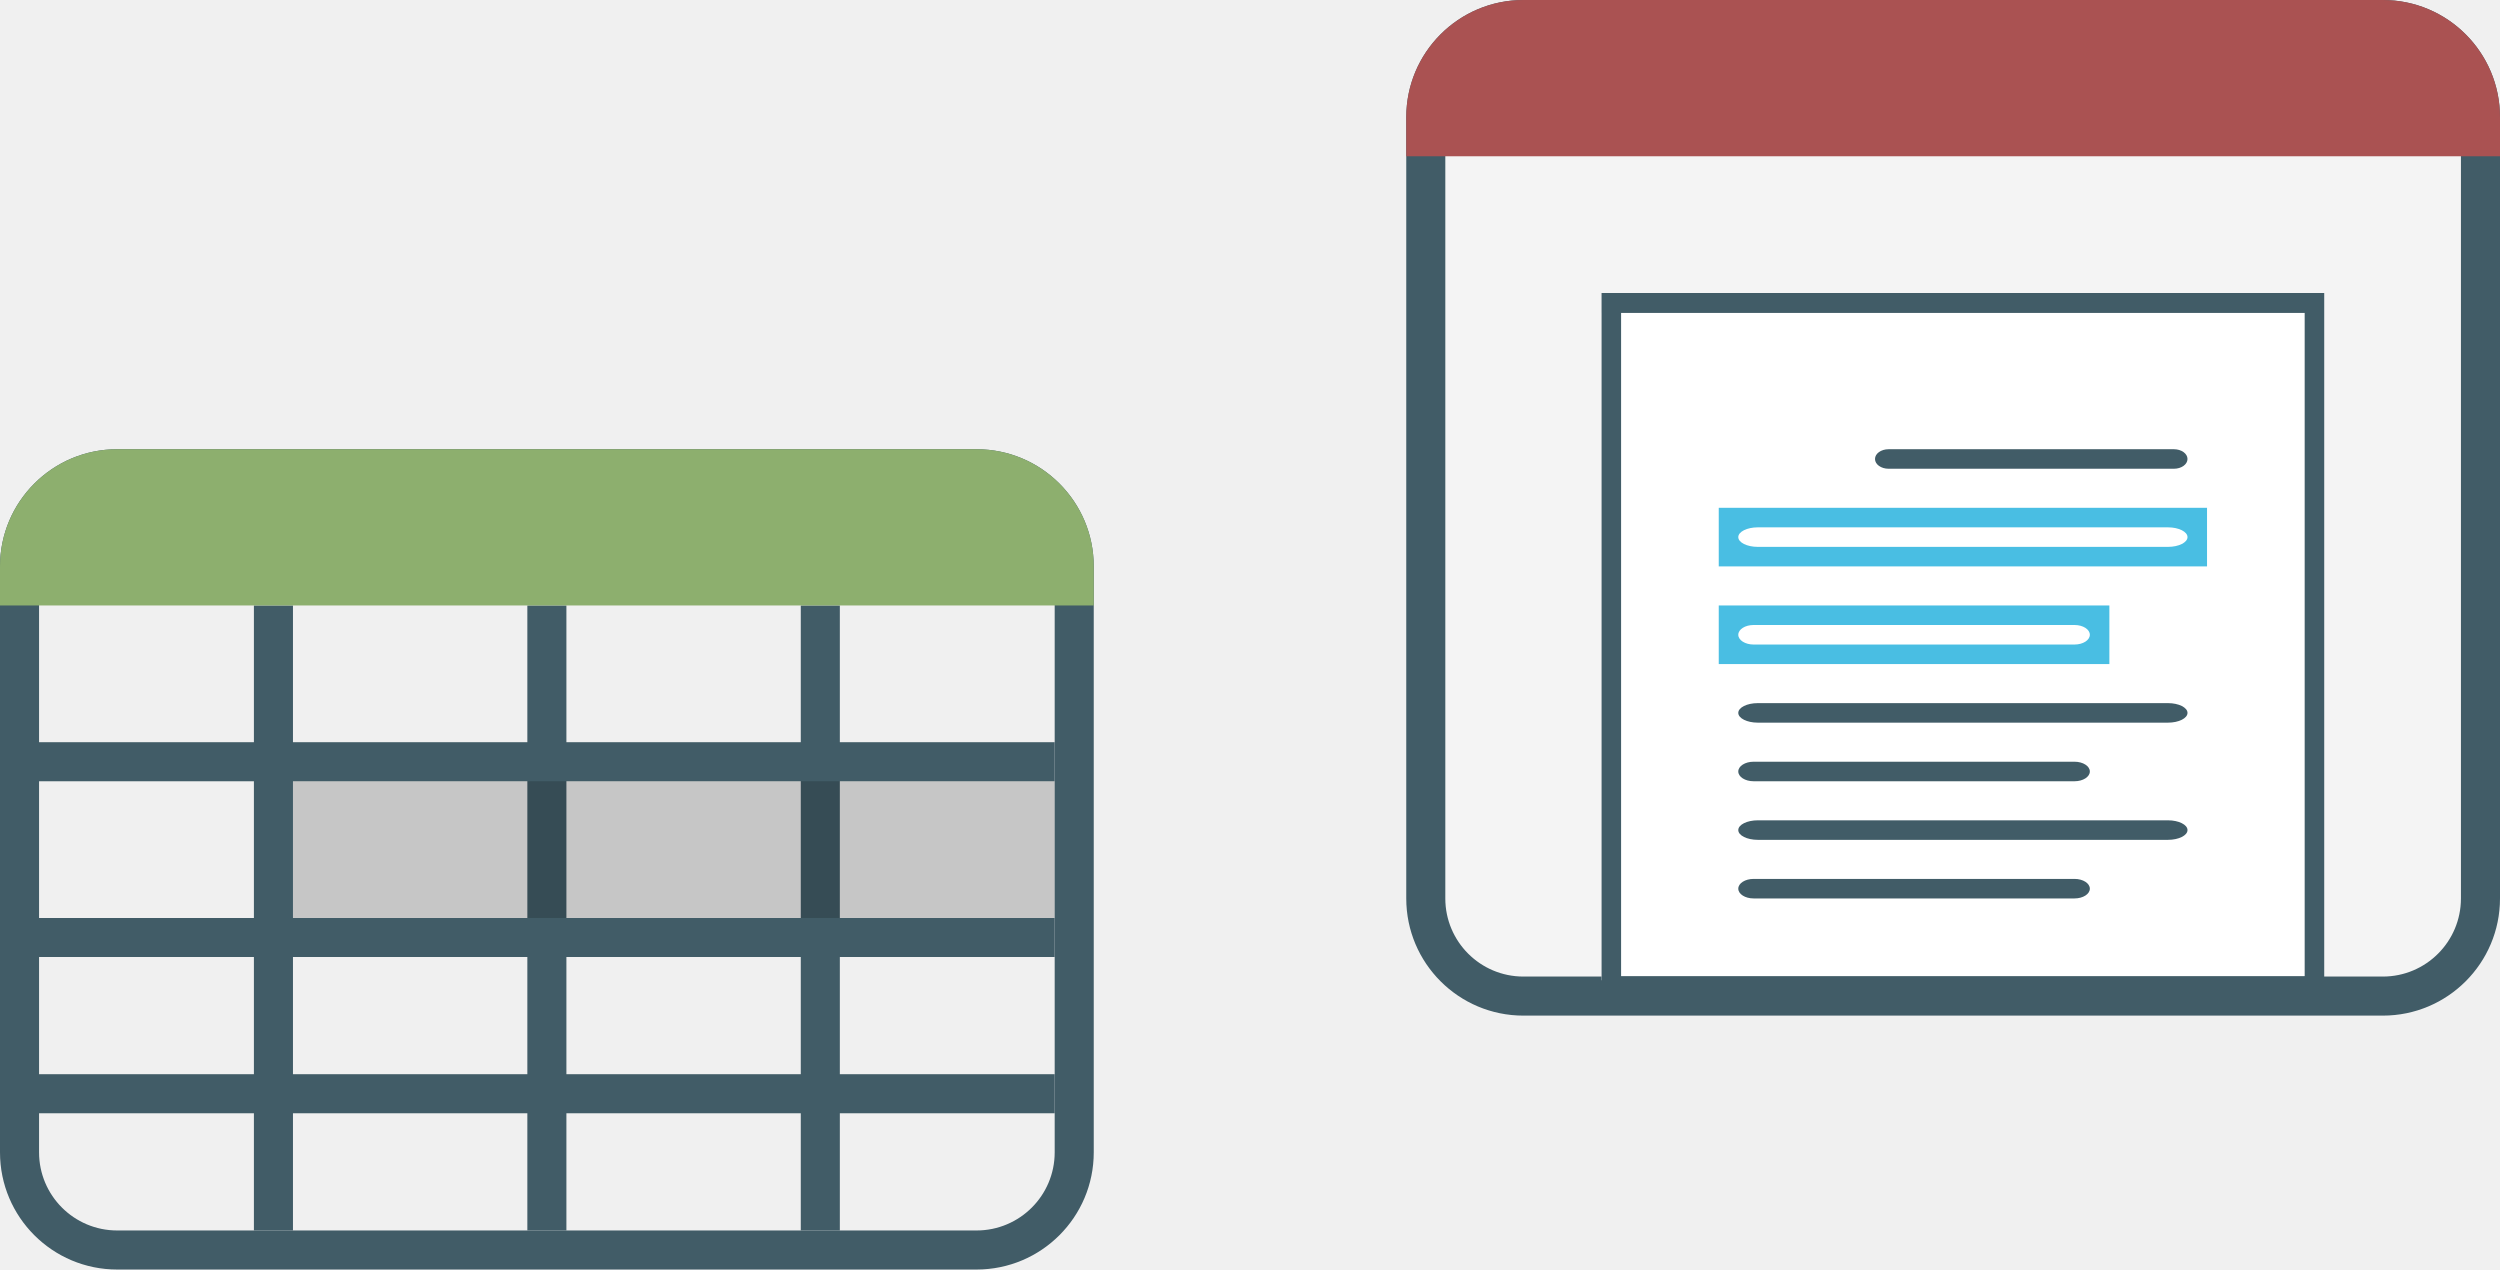
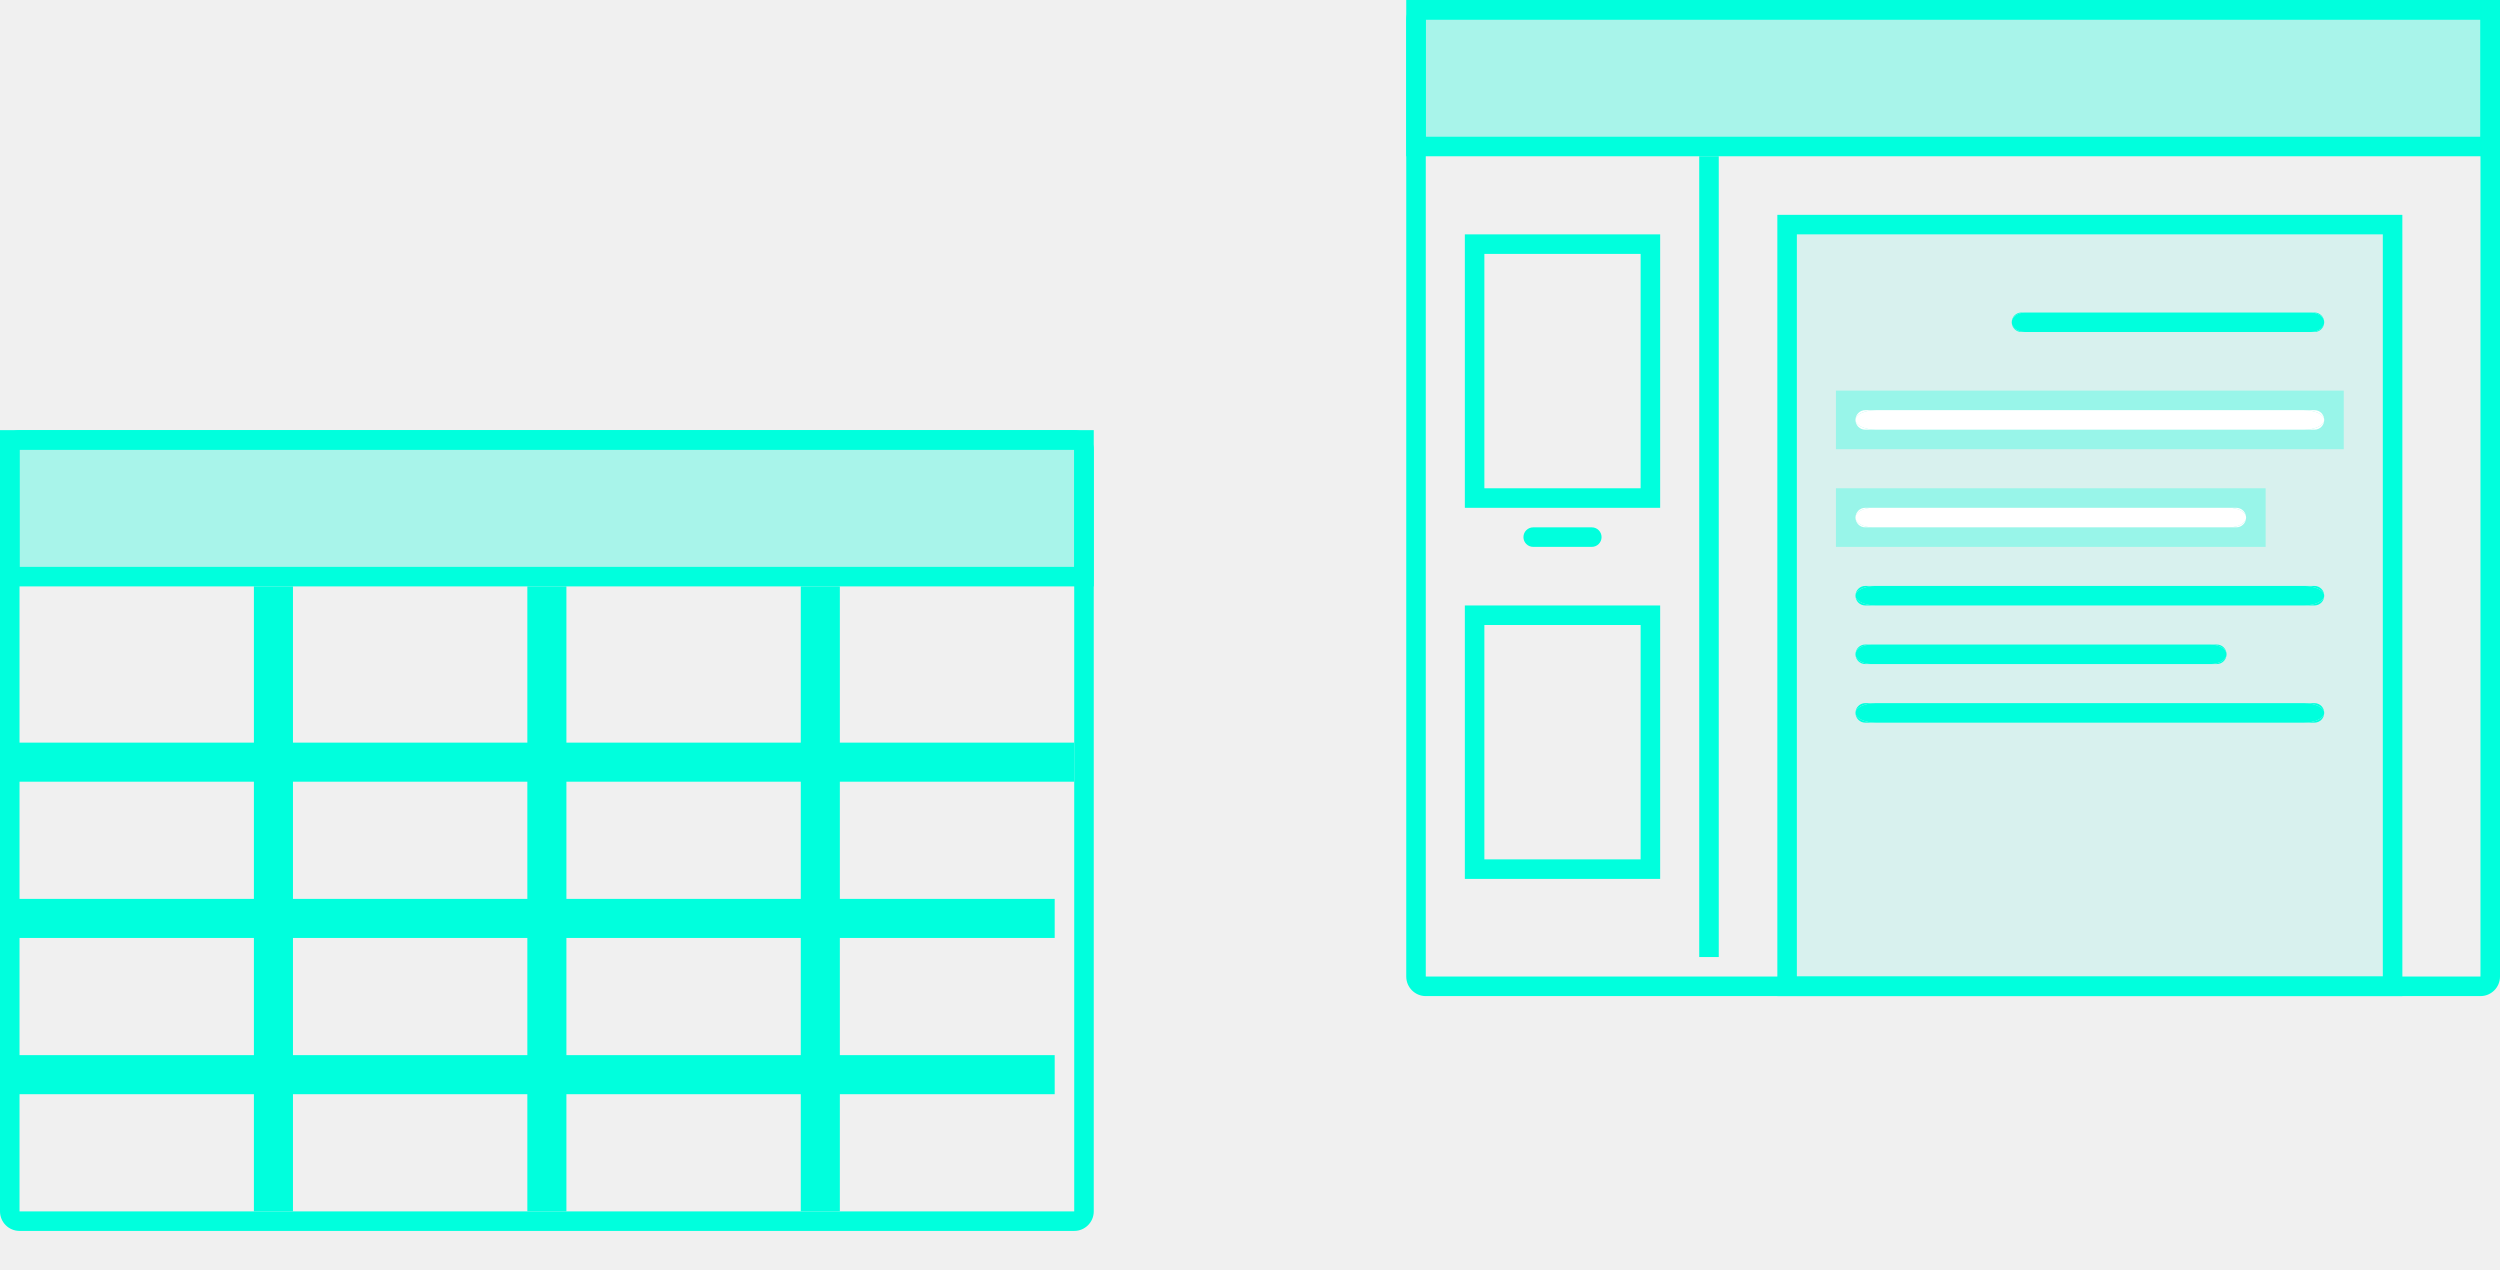
<svg xmlns="http://www.w3.org/2000/svg" width="128" height="65" viewBox="0 0 128 65" fill="none">
-   <g clip-path="url(#clip0_162_4592)">
-     <path fill-rule="evenodd" clip-rule="evenodd" d="M2 25V59C2 61.209 3.791 63 6 63H50C52.209 63 54 61.209 54 59V25H2ZM1 23C0.448 23 0 23.448 0 24V64C0 64.552 0.448 65 1 65H55C55.552 65 56 64.552 56 64V24C56 23.448 55.552 23 55 23H1Z" fill="#415C67" />
-     <path fill-rule="evenodd" clip-rule="evenodd" d="M13 63L13 31L15 31L15 63L13 63Z" fill="#415C67" />
-     <path fill-rule="evenodd" clip-rule="evenodd" d="M41 63L41 31L43 31L43 63L41 63Z" fill="#415C67" />
-     <path fill-rule="evenodd" clip-rule="evenodd" d="M27 63L27 31L29 31L29 63L27 63Z" fill="#415C67" />
-     <path fill-rule="evenodd" clip-rule="evenodd" d="M54 40H0V38H54V40Z" fill="#415C67" />
-     <path fill-rule="evenodd" clip-rule="evenodd" d="M54 49H0V47H54V49Z" fill="#415C67" />
-     <path fill-rule="evenodd" clip-rule="evenodd" d="M54 57H0V55H54V57Z" fill="#415C67" />
-     <path d="M0 23H56V31H0V23Z" fill="#8DAF6E" />
-     <g style="mix-blend-mode:multiply">
-       <path d="M15 40H54V47H15V40Z" fill="#D2D2D2" />
-     </g>
+   <g clip-path="url(#clip0_164_5097)">
+     <path fill-rule="evenodd" clip-rule="evenodd" d="M1 23.023L1 62.023H55V23.023H1ZM1 22.023C0.448 22.023 0 22.471 0 23.023V62.023C0 62.576 0.448 63.023 1 63.023H55C55.552 63.023 56 62.576 56 62.023V23.023C56 22.471 55.552 22.023 55 22.023H1Z" fill="#00FFDD" />
+     <path fill-rule="evenodd" clip-rule="evenodd" d="M13 62.023L13 30.023L15 30.023L15 62.023L13 62.023Z" fill="#00FFDD" />
+     <path fill-rule="evenodd" clip-rule="evenodd" d="M41 62.023L41 30.023L43 30.023L43 62.023L41 62.023Z" fill="#00FFDD" />
+     <path fill-rule="evenodd" clip-rule="evenodd" d="M27 62.023L27 30.023L29 30.023L29 62.023L27 62.023Z" fill="#00FFDD" />
+     <path fill-rule="evenodd" clip-rule="evenodd" d="M55 40.023H0V38.023H55V40.023Z" fill="#00FFDD" />
+     <path fill-rule="evenodd" clip-rule="evenodd" d="M54 48.023H0V46.023H54V48.023Z" fill="#00FFDD" />
+     <path fill-rule="evenodd" clip-rule="evenodd" d="M54 56.023H0V54.023H54V56.023Z" fill="#00FFDD" />
+     <rect x="0.5" y="22.523" width="55" height="7" fill="#00FFDD" fill-opacity="0.3" stroke="#00FFDD" />
  </g>
-   <g clip-path="url(#clip1_162_4592)">
-     <rect x="72" width="56" height="52" rx="6" fill="#F4F4F4" />
-     <path fill-rule="evenodd" clip-rule="evenodd" d="M74 2V46C74 48.209 75.791 50 78 50H122C124.209 50 126 48.209 126 46V2L74 2ZM73 0C72.448 0 72 0.448 72 1V51C72 51.552 72.448 52 73 52H127C127.552 52 128 51.552 128 51V1C128 0.448 127.552 0 127 0L73 0Z" fill="#415C67" />
-     <path fill-rule="evenodd" clip-rule="evenodd" d="M82 50.19L82 16L118 16L118 50.19L82 50.19Z" fill="white" />
-     <path fill-rule="evenodd" clip-rule="evenodd" d="M119 15L119 51L82 51L82 15L119 15ZM118 16.023L83 16.023L83 49.977L118 49.977L118 16.023Z" fill="#415C67" />
-     <path d="M88 26H113V29H88V26Z" fill="#49BEE3" />
-     <path d="M88 31H108V34H88V31Z" fill="#49BEE3" />
-     <path fill-rule="evenodd" clip-rule="evenodd" d="M112 27.5C112 27.776 111.552 28 111 28L90 28C89.448 28 89 27.776 89 27.5C89 27.224 89.448 27 90 27L111 27C111.552 27 112 27.224 112 27.5Z" fill="white" />
-     <path fill-rule="evenodd" clip-rule="evenodd" d="M112 23.5C112 23.776 111.689 24 111.304 24L96.696 24C96.311 24 96 23.776 96 23.5C96 23.224 96.311 23 96.696 23L111.304 23C111.689 23 112 23.224 112 23.5Z" fill="#415C67" />
-     <path fill-rule="evenodd" clip-rule="evenodd" d="M89 32.5C89 32.776 89.35 33 89.783 33L106.217 33C106.65 33 107 32.776 107 32.5C107 32.224 106.65 32 106.217 32L89.783 32C89.35 32 89 32.224 89 32.5Z" fill="white" />
-     <path fill-rule="evenodd" clip-rule="evenodd" d="M112 36.5C112 36.776 111.552 37 111 37L90 37C89.448 37 89 36.776 89 36.5C89 36.224 89.448 36 90 36L111 36C111.552 36 112 36.224 112 36.5Z" fill="#415C67" />
-     <path fill-rule="evenodd" clip-rule="evenodd" d="M89 39.5C89 39.776 89.35 40 89.783 40L106.217 40C106.65 40 107 39.776 107 39.5C107 39.224 106.65 39 106.217 39L89.783 39C89.35 39 89 39.224 89 39.5Z" fill="#415C67" />
-     <path fill-rule="evenodd" clip-rule="evenodd" d="M89 45.5C89 45.776 89.35 46 89.783 46L106.217 46C106.65 46 107 45.776 107 45.5C107 45.224 106.65 45 106.217 45L89.783 45C89.35 45 89 45.224 89 45.5Z" fill="#415C67" />
-     <path fill-rule="evenodd" clip-rule="evenodd" d="M112 42.5C112 42.776 111.552 43 111 43L90 43C89.448 43 89 42.776 89 42.5C89 42.224 89.448 42 90 42L111 42C111.552 42 112 42.224 112 42.5Z" fill="#415C67" />
-     <path d="M72 0L128 0V8L72 8V0Z" fill="#AA5252" />
+   <g clip-path="url(#clip1_164_5097)">
+     <path fill-rule="evenodd" clip-rule="evenodd" d="M73 1L73 50H127V1L73 1ZM73 0C72.448 0 72 0.448 72 1V50C72 50.552 72.448 51 73 51H127C127.552 51 128 50.552 128 50V1C128 0.448 127.552 0 127 0L73 0Z" fill="#00FFDD" />
+     <path fill-rule="evenodd" clip-rule="evenodd" d="M92 51L92 12L123 12L123 51L92 51Z" fill="#00FFDD" fill-opacity="0.1" />
+     <path fill-rule="evenodd" clip-rule="evenodd" d="M123 11L123 51L91 51L91 11L123 11ZM122 12L92 12L92 50L122 50L122 12Z" fill="#00FFDD" />
+     <path d="M119 16.5C119 16.776 118.689 17 118.304 17L118.5 17C118.776 17 119 16.776 119 16.5V16.5Z" fill="#00FFDD" />
+     <path d="M118.304 16C118.689 16 119 16.224 119 16.5V16.5C119 16.224 118.776 16 118.5 16L118.304 16Z" fill="#00FFDD" />
+     <path d="M118.304 17C118.689 17 119 16.776 119 16.5C119 16.224 118.689 16 118.304 16L103.696 16C103.311 16 103 16.224 103 16.5C103 16.776 103.311 17 103.696 17L118.304 17Z" fill="#00FFDD" />
+     <path d="M103 16.5C103 16.224 103.311 16 103.696 16L103.5 16C103.224 16 103 16.224 103 16.5V16.5Z" fill="#00FFDD" />
+     <path d="M103.696 17C103.311 17 103 16.776 103 16.5V16.5C103 16.776 103.224 17 103.5 17L103.696 17Z" fill="#00FFDD" />
+     <rect opacity="0.3" x="94" y="20" width="26" height="3" fill="#00FFDD" />
+     <rect opacity="0.3" x="94" y="25" width="22" height="3" fill="#00FFDD" />
+     <path d="M95 21.5C95 21.224 95.467 21 96.043 21L95.5 21C95.224 21 95 21.224 95 21.5V21.5Z" fill="white" />
+     <path d="M96.043 22C95.467 22 95 21.776 95 21.5V21.5C95 21.776 95.224 22 95.5 22L96.043 22Z" fill="white" />
+     <path d="M117.957 22C118.533 22 119 21.776 119 21.5C119 21.224 118.533 21 117.957 21L96.043 21C95.467 21 95 21.224 95 21.5C95 21.776 95.467 22 96.043 22L117.957 22Z" fill="white" />
+     <path d="M117.957 21C118.533 21 119 21.224 119 21.5V21.5C119 21.224 118.776 21 118.5 21L117.957 21Z" fill="white" />
+     <path d="M119 21.5C119 21.776 118.533 22 117.957 22L118.5 22C118.776 22 119 21.776 119 21.5V21.5Z" fill="white" />
+     <path d="M95.87 27C95.389 27 95 26.776 95 26.5C95 26.224 95.389 26 95.87 26L114.13 26C114.611 26 115 26.224 115 26.5C115 26.776 114.611 27 114.13 27L95.87 27Z" fill="white" />
+     <path d="M95.87 26C95.389 26 95 26.224 95 26.5V26.5C95 26.224 95.224 26 95.5 26L95.87 26Z" fill="white" />
+     <path d="M95 26.5C95 26.776 95.389 27 95.87 27L95.5 27C95.224 27 95 26.776 95 26.5V26.5Z" fill="white" />
+     <path d="M114.13 27C114.611 27 115 26.776 115 26.5V26.5C115 26.776 114.776 27 114.5 27L114.13 27Z" fill="white" />
+     <path d="M115 26.5C115 26.224 114.611 26 114.13 26L114.5 26C114.776 26 115 26.224 115 26.5V26.5Z" fill="white" />
+     <path fill-rule="evenodd" clip-rule="evenodd" d="M119 30.5C119 30.776 118.533 31 117.957 31L96.043 31C95.467 31 95 30.776 95 30.5C95 30.224 95.467 30 96.043 30L117.957 30C118.533 30 119 30.224 119 30.5Z" fill="#00FFDD" />
+     <path d="M119 30.5C119 30.776 118.533 31 117.957 31L118.5 31C118.776 31 119 30.776 119 30.5V30.5Z" fill="#00FFDD" />
+     <path d="M117.957 30C118.533 30 119 30.224 119 30.5V30.5C119 30.224 118.776 30 118.5 30L117.957 30Z" fill="#00FFDD" />
+     <path d="M96.043 31C95.467 31 95 30.776 95 30.5V30.5C95 30.776 95.224 31 95.5 31L96.043 31Z" fill="#00FFDD" />
+     <path d="M95 30.5C95 30.224 95.467 30 96.043 30L95.5 30C95.224 30 95 30.224 95 30.5V30.5Z" fill="#00FFDD" />
+     <path fill-rule="evenodd" clip-rule="evenodd" d="M114 33.5C114 33.776 113.63 34 113.174 34L95.826 34C95.37 34 95 33.776 95 33.5C95 33.224 95.37 33 95.826 33L113.174 33C113.63 33 114 33.224 114 33.5Z" fill="#00FFDD" />
+     <path d="M114 33.5C114 33.776 113.63 34 113.174 34L113.5 34C113.776 34 114 33.776 114 33.5V33.5Z" fill="#00FFDD" />
+     <path d="M113.174 33C113.63 33 114 33.224 114 33.5V33.5C114 33.224 113.776 33 113.5 33L113.174 33Z" fill="#00FFDD" />
+     <path d="M95.826 34C95.37 34 95 33.776 95 33.5V33.5C95 33.776 95.224 34 95.5 34L95.826 34Z" fill="#00FFDD" />
+     <path d="M95 33.5C95 33.224 95.37 33 95.826 33L95.5 33C95.224 33 95 33.224 95 33.5V33.5Z" fill="#00FFDD" />
+     <path fill-rule="evenodd" clip-rule="evenodd" d="M119 36.5C119 36.776 118.533 37 117.957 37L96.043 37C95.467 37 95 36.776 95 36.5C95 36.224 95.467 36 96.043 36L117.957 36C118.533 36 119 36.224 119 36.5Z" fill="#00FFDD" />
+     <path d="M119 36.5C119 36.776 118.533 37 117.957 37L118.5 37C118.776 37 119 36.776 119 36.5V36.5Z" fill="#00FFDD" />
+     <path d="M117.957 36C118.533 36 119 36.224 119 36.5V36.5C119 36.224 118.776 36 118.5 36L117.957 36Z" fill="#00FFDD" />
+     <path d="M96.043 37C95.467 37 95 36.776 95 36.5V36.5C95 36.776 95.224 37 95.5 37L96.043 37Z" fill="#00FFDD" />
+     <path d="M95 36.5C95 36.224 95.467 36 96.043 36L95.5 36C95.224 36 95 36.224 95 36.5V36.5Z" fill="#00FFDD" />
+     <rect x="72.5" y="0.5" width="55" height="7" fill="#00FFDD" fill-opacity="0.3" stroke="#00FFDD" />
+     <path fill-rule="evenodd" clip-rule="evenodd" d="M87 49V8H88V49H87Z" fill="#00FFDD" />
+     <rect x="75.5" y="12.5" width="9" height="13" stroke="#00FFDD" />
+     <rect x="75.5" y="31.5" width="9" height="13" stroke="#00FFDD" />
+     <path d="M81.5 28C81.776 28 82 27.776 82 27.5V27.5V27.5C82 27.224 81.776 27 81.5 27L78.5 27C78.224 27 78 27.224 78 27.5V27.5V27.5C78 27.776 78.224 28 78.5 28L81.5 28Z" fill="#00FFDD" />
  </g>
  <defs>
-     <clipPath id="clip0_162_4592">
-       <rect y="23" width="56" height="42" rx="6" fill="white" />
+     <clipPath id="clip0_164_5097">
+       <rect width="56" height="42" fill="white" transform="translate(0 22.0234)" />
    </clipPath>
-     <clipPath id="clip1_162_4592">
-       <rect x="72" width="56" height="52" rx="6" fill="white" />
+     <clipPath id="clip1_164_5097">
+       <rect width="56" height="52" fill="white" transform="translate(72)" />
    </clipPath>
  </defs>
</svg>
